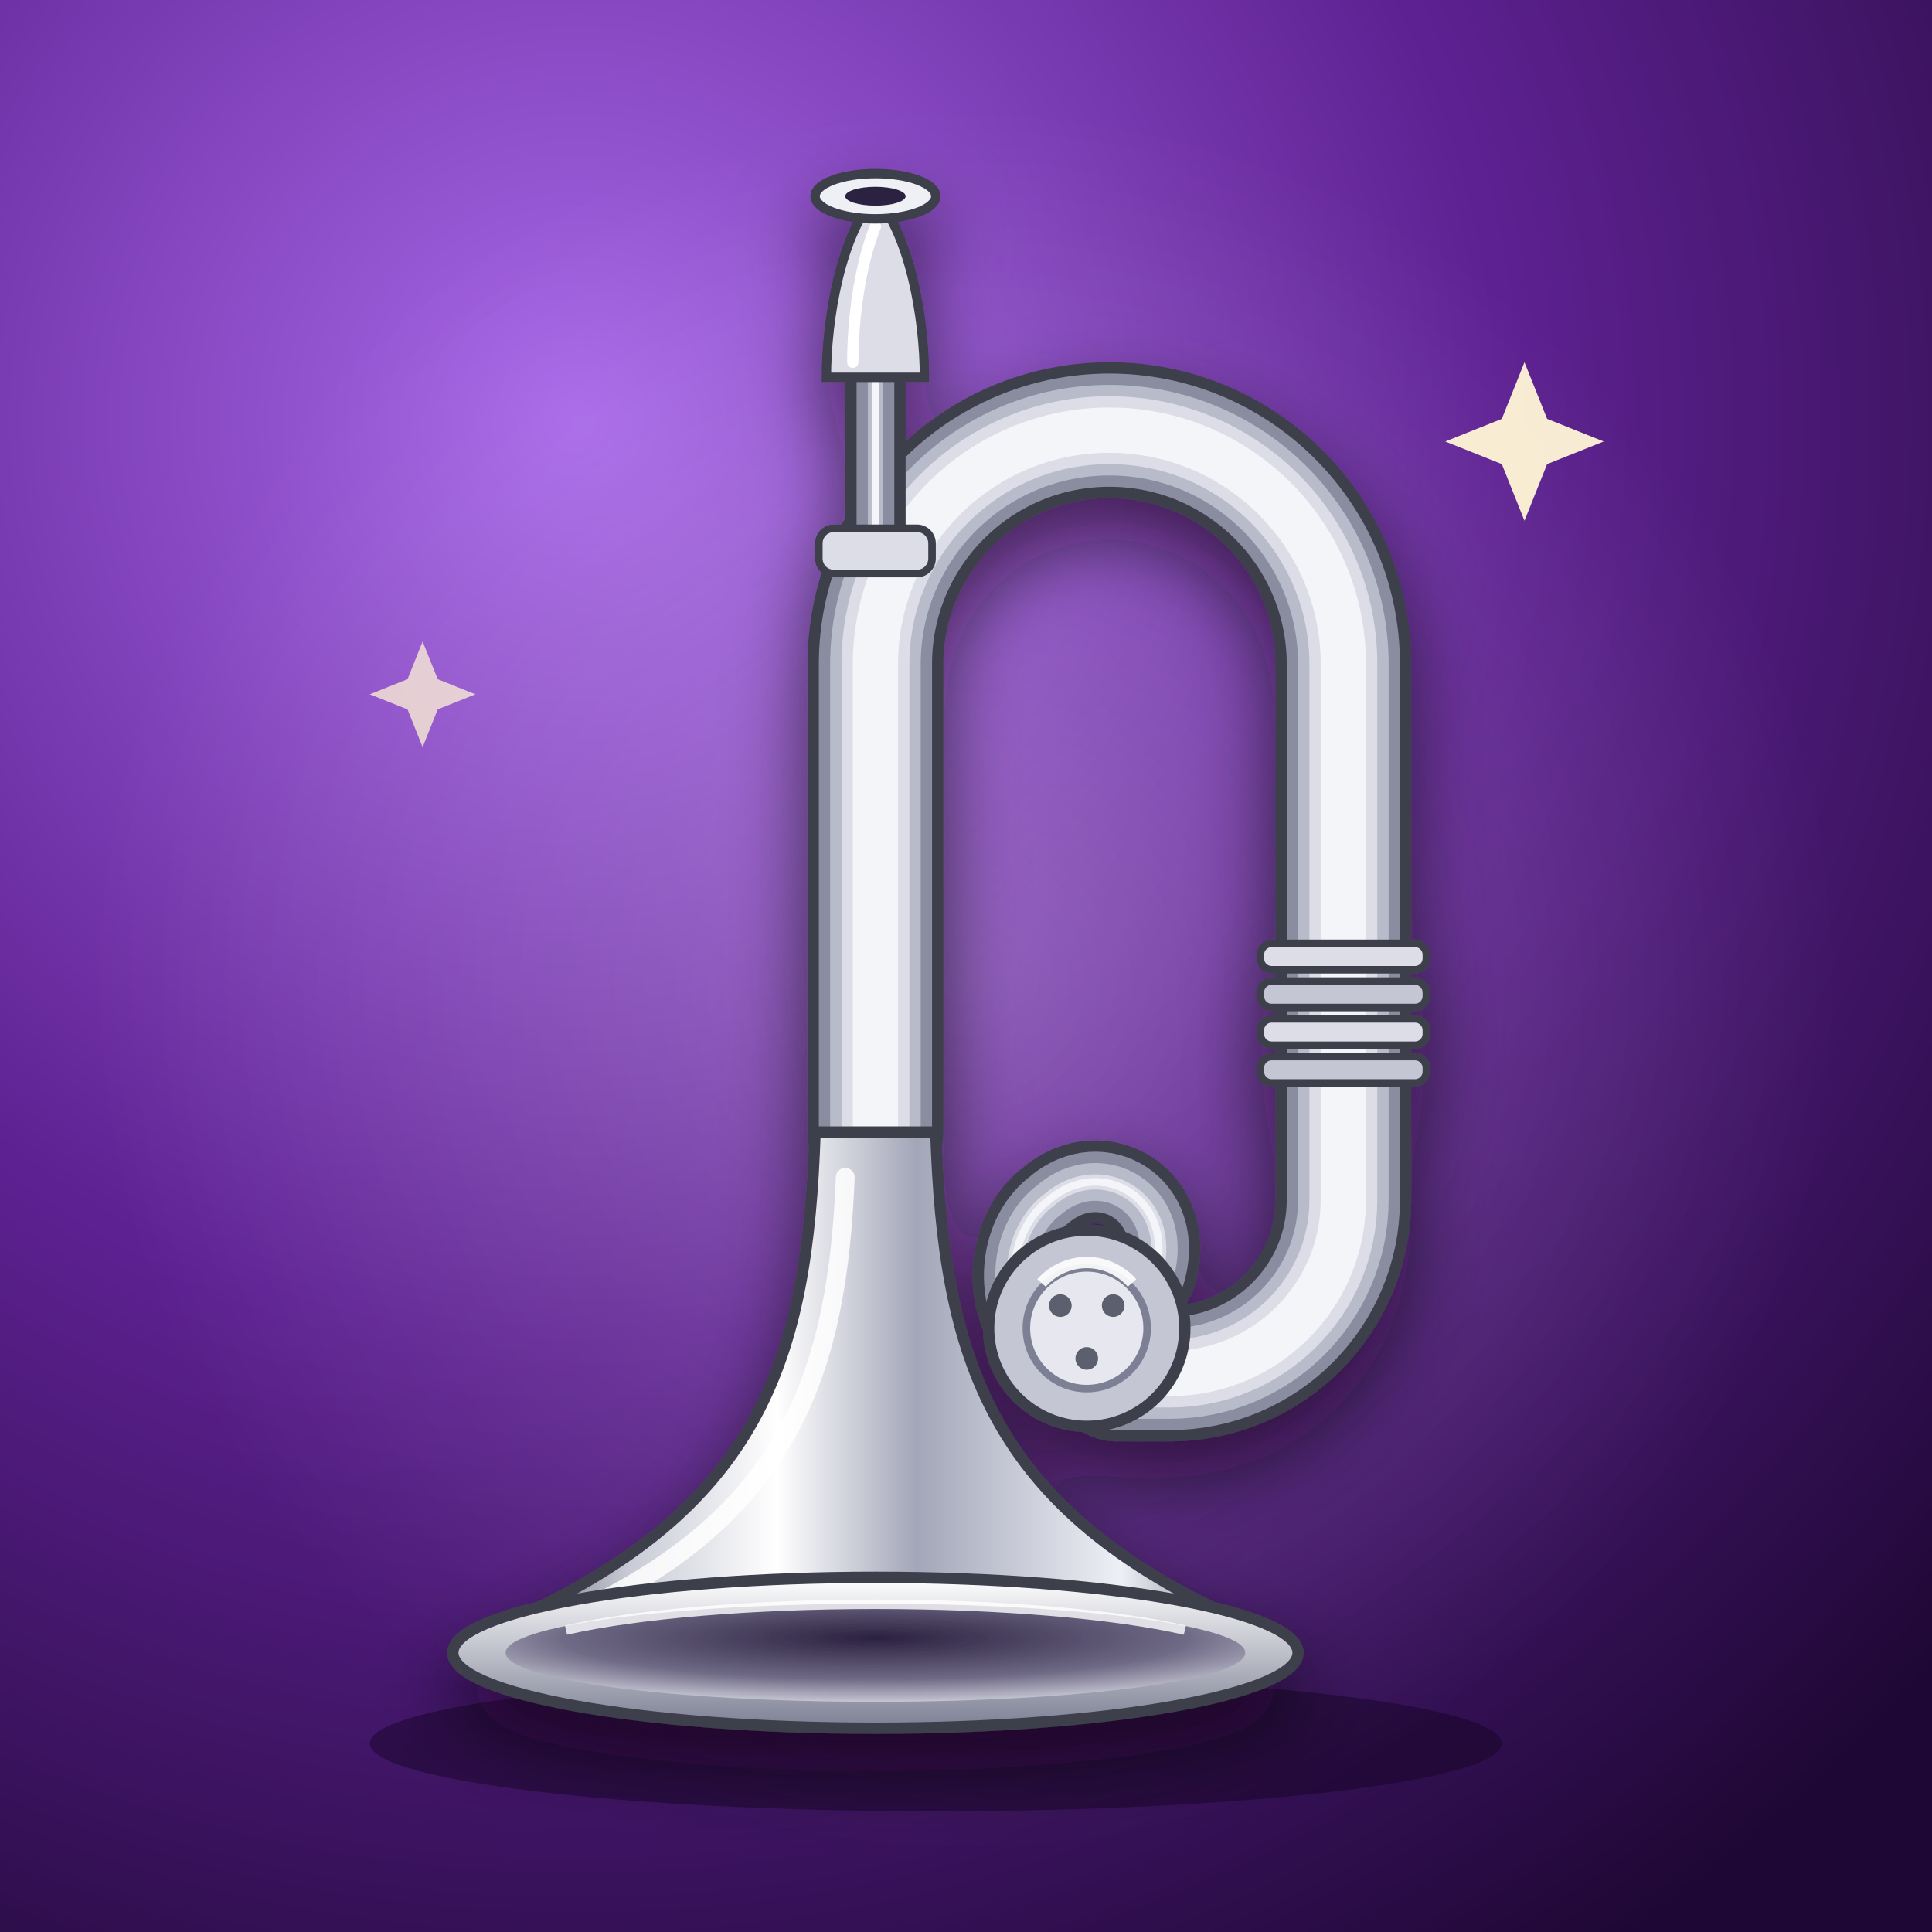
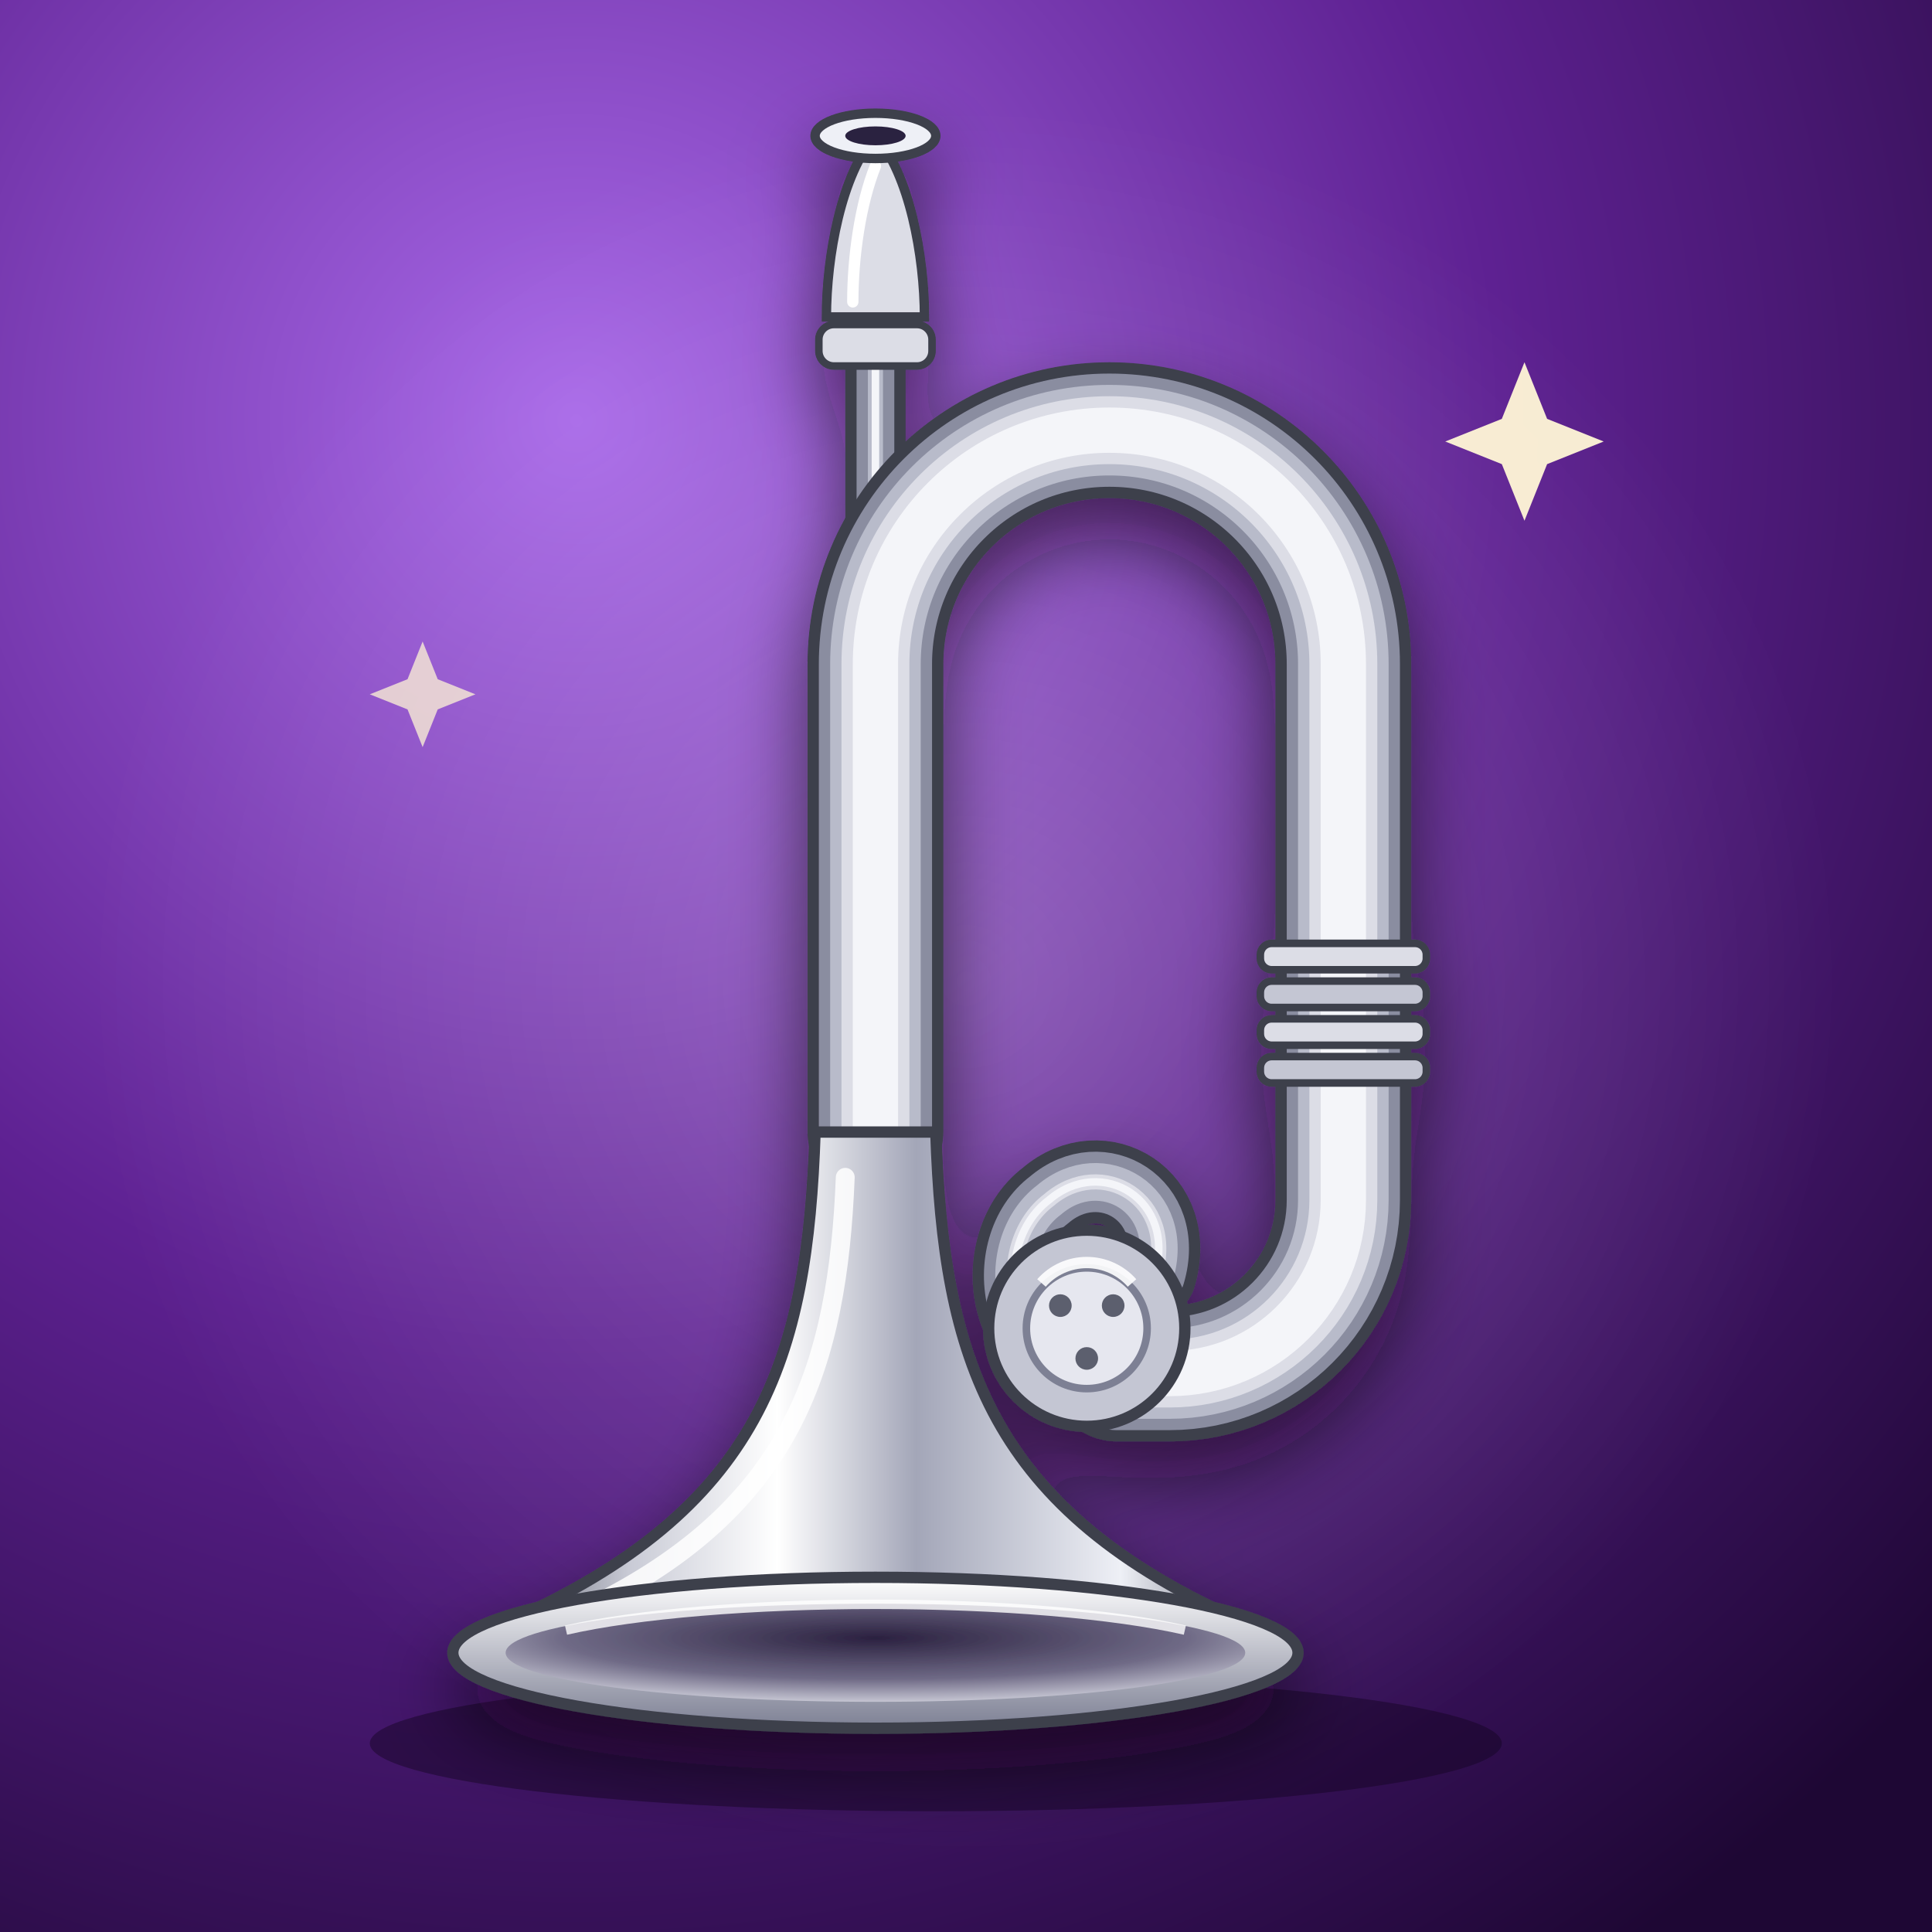
<svg xmlns="http://www.w3.org/2000/svg" viewBox="0 0 512 512">
  <defs>
    <radialGradient id="bg" cx="30%" cy="22%" r="95%">
      <stop offset="0" stop-color="#a868e8" />
      <stop offset="0.5" stop-color="#5e2192" />
      <stop offset="1" stop-color="#1e0734" />
    </radialGradient>
    <radialGradient id="glow" cx="50%" cy="50%" r="50%">
      <stop offset="0" stop-color="#ffffff" stop-opacity="0.22" />
      <stop offset="1" stop-color="#ffffff" stop-opacity="0" />
    </radialGradient>
    <linearGradient id="chromeV" x1="0" y1="0" x2="1" y2="0">
      <stop offset="0" stop-color="#5c5f6e" />
      <stop offset="0.18" stop-color="#d9dbe4" />
      <stop offset="0.32" stop-color="#ffffff" />
      <stop offset="0.5" stop-color="#9a9db0" />
      <stop offset="0.78" stop-color="#e6e7ef" />
      <stop offset="1" stop-color="#4b4d5c" />
    </linearGradient>
    <linearGradient id="bell" x1="0" y1="0" x2="1" y2="0">
      <stop offset="0" stop-color="#4b4d5c" />
      <stop offset="0.2" stop-color="#c9cbd6" />
      <stop offset="0.38" stop-color="#ffffff" />
      <stop offset="0.55" stop-color="#a3a6b8" />
      <stop offset="0.8" stop-color="#eef0f6" />
      <stop offset="1" stop-color="#55586a" />
    </linearGradient>
    <linearGradient id="rim" x1="0" y1="0" x2="0" y2="1">
      <stop offset="0" stop-color="#ffffff" />
      <stop offset="1" stop-color="#7d8094" />
    </linearGradient>
    <radialGradient id="bellIn" cx="50%" cy="35%" r="70%">
      <stop offset="0" stop-color="#2b2140" />
      <stop offset="0.6" stop-color="#6f6a86" />
      <stop offset="1" stop-color="#d7d8e2" />
    </radialGradient>
    <filter id="shadow" x="-30%" y="-20%" width="160%" height="150%">
      <feDropShadow dx="0" dy="10" stdDeviation="10" flood-color="#0d0118" flood-opacity="0.6" />
    </filter>
  </defs>
  <rect width="512" height="512" fill="url(#bg)" />
  <ellipse cx="256" cy="260" rx="230" ry="230" fill="url(#glow)" />
  <ellipse cx="248" cy="462" rx="150" ry="18" fill="#12021f" opacity="0.45" />
  <g filter="url(#shadow)">
+     <path d="M232 200 V80" fill="none" stroke="#3d3f4c" stroke-width="16" stroke-linecap="butt" stroke-linejoin="round" />
+     <path d="M232 200 V80" fill="none" stroke="#8a8da0" stroke-width="10" stroke-linecap="butt" stroke-linejoin="round" />
+     <path d="M232 200 V80" fill="none" stroke="#b8bbca" stroke-width="4" stroke-linecap="butt" stroke-linejoin="round" />
+     <path d="M232 200 V80" fill="none" stroke="#dcdde6" stroke-width="-2" stroke-linecap="butt" stroke-linejoin="round" />
+     <path d="M232 200 V80" fill="none" stroke="#f4f5f9" stroke-width="2" stroke-linecap="butt" stroke-linejoin="round" />
+     <rect x="217" y="86" width="30" height="11" rx="4" fill="#dcdde6" stroke="#3d3f4c" stroke-width="2" />
+     <path d="M219 84 C219 68 223 46 232 36 C241 46 245 68 245 84 Z" fill="#dcdde6" stroke="#3d3f4c" stroke-width="2.5" />
+     <path d="M226 80 C226 68 228 54 232 44" fill="none" stroke="#ffffff" stroke-width="3" stroke-linecap="round" />
+     <ellipse cx="232" cy="36" rx="16" ry="6" fill="#eef0f6" stroke="#3d3f4c" stroke-width="2.5" />
+     <ellipse cx="232" cy="36" rx="8" ry="2.5" fill="#2b2140" />
    <path d="M232 300 V176 A62 62 0 0 1 356 176 V318 A46 46 0 0 1 310 364 H296" fill="none" stroke="#3d3f4c" stroke-width="36" stroke-linecap="round" stroke-linejoin="round" />
    <path d="M232 300 V176 A62 62 0 0 1 356 176 V318 A46 46 0 0 1 310 364 H296" fill="none" stroke="#8a8da0" stroke-width="30" stroke-linecap="round" stroke-linejoin="round" />
    <path d="M232 300 V176 A62 62 0 0 1 356 176 V318 A46 46 0 0 1 310 364 H296" fill="none" stroke="#b8bbca" stroke-width="24" stroke-linecap="round" stroke-linejoin="round" />
    <path d="M232 300 V176 A62 62 0 0 1 356 176 V318 A46 46 0 0 1 310 364 H296" fill="none" stroke="#dcdde6" stroke-width="18" stroke-linecap="round" stroke-linejoin="round" />
    <path d="M232 300 V176 A62 62 0 0 1 356 176 V318 A46 46 0 0 1 310 364 H296" fill="none" stroke="#f4f5f9" stroke-width="12" stroke-linecap="round" stroke-linejoin="round" />
    <g stroke="#3d3f4c" stroke-width="2">
      <rect x="334" y="250" width="44" height="7" rx="3" fill="#dcdde6" />
      <rect x="334" y="260" width="44" height="7" rx="3" fill="#c4c6d3" />
      <rect x="334" y="270" width="44" height="7" rx="3" fill="#dcdde6" />
      <rect x="334" y="280" width="44" height="7" rx="3" fill="#c4c6d3" />
    </g>
-     <path d="M232 146 V100" fill="none" stroke="#3d3f4c" stroke-width="16" stroke-linecap="butt" stroke-linejoin="round" />
-     <path d="M232 146 V100" fill="none" stroke="#8a8da0" stroke-width="10" stroke-linecap="butt" stroke-linejoin="round" />
-     <path d="M232 146 V100" fill="none" stroke="#b8bbca" stroke-width="4" stroke-linecap="butt" stroke-linejoin="round" />
-     <path d="M232 146 V100" fill="none" stroke="#dcdde6" stroke-width="-2" stroke-linecap="butt" stroke-linejoin="round" />
-     <path d="M232 146 V100" fill="none" stroke="#f4f5f9" stroke-width="2" stroke-linecap="butt" stroke-linejoin="round" />
-     <rect x="217" y="140" width="30" height="12" rx="4" fill="#dcdde6" stroke="#3d3f4c" stroke-width="2" />
-     <path d="M219 100 C219 84 223 62 232 52 C241 62 245 84 245 100 Z" fill="#dcdde6" stroke="#3d3f4c" stroke-width="2.5" />
-     <path d="M226 96 C226 84 228 70 232 60" fill="none" stroke="#ffffff" stroke-width="3" stroke-linecap="round" />
-     <ellipse cx="232" cy="52" rx="16" ry="6" fill="#eef0f6" stroke="#3d3f4c" stroke-width="2.5" />
-     <ellipse cx="232" cy="52" rx="8" ry="2.5" fill="#2b2140" />
    <path d="M296 364 C266 364 262 330 278 318 C292 306 312 318 306 338" fill="none" stroke="#3d3f4c" stroke-width="22" stroke-linecap="round" stroke-linejoin="round" />
    <path d="M296 364 C266 364 262 330 278 318 C292 306 312 318 306 338" fill="none" stroke="#8a8da0" stroke-width="16" stroke-linecap="round" stroke-linejoin="round" />
    <path d="M296 364 C266 364 262 330 278 318 C292 306 312 318 306 338" fill="none" stroke="#b8bbca" stroke-width="10" stroke-linecap="round" stroke-linejoin="round" />
    <path d="M296 364 C266 364 262 330 278 318 C292 306 312 318 306 338" fill="none" stroke="#dcdde6" stroke-width="4" stroke-linecap="round" stroke-linejoin="round" />
    <path d="M296 364 C266 364 262 330 278 318 C292 306 312 318 306 338" fill="none" stroke="#f4f5f9" stroke-width="2" stroke-linecap="round" stroke-linejoin="round" />
    <circle cx="288" cy="352" r="26" fill="#c4c6d3" stroke="#3d3f4c" stroke-width="3" />
    <circle cx="288" cy="352" r="16" fill="#e6e7ef" stroke="#7d8094" stroke-width="2" />
    <g fill="#5c5f6e">
      <circle cx="281" cy="346" r="3" />
      <circle cx="295" cy="346" r="3" />
      <circle cx="288" cy="360" r="3" />
    </g>
    <path d="M276 340 A16 16 0 0 1 300 340" fill="none" stroke="#ffffff" stroke-width="3" opacity="0.9" />
    <path d="M216 300 H248 C250 360 262 400 330 430 L340 438 H124 L134 430 C202 400 214 360 216 300 Z" fill="url(#bell)" stroke="#3d3f4c" stroke-width="3" stroke-linejoin="round" />
    <path d="M224 312 C222 362 210 398 160 424" fill="none" stroke="#ffffff" stroke-width="5" stroke-linecap="round" opacity="0.85" />
    <ellipse cx="232" cy="438" rx="112" ry="20" fill="url(#rim)" stroke="#3d3f4c" stroke-width="3" />
    <ellipse cx="232" cy="438" rx="98" ry="13" fill="url(#bellIn)" />
    <path d="M150 432 A100 16 0 0 1 314 432" fill="none" stroke="#ffffff" stroke-width="2.5" opacity="0.8" />
  </g>
  <g fill="#fff6d6">
    <path d="M404 96 l6 15 15 6 -15 6 -6 15 -6 -15 -15 -6 15 -6 z" opacity="0.95" />
    <path d="M112 170 l4 10 10 4 -10 4 -4 10 -4 -10 -10 -4 10 -4 z" opacity="0.75" />
  </g>
</svg>
